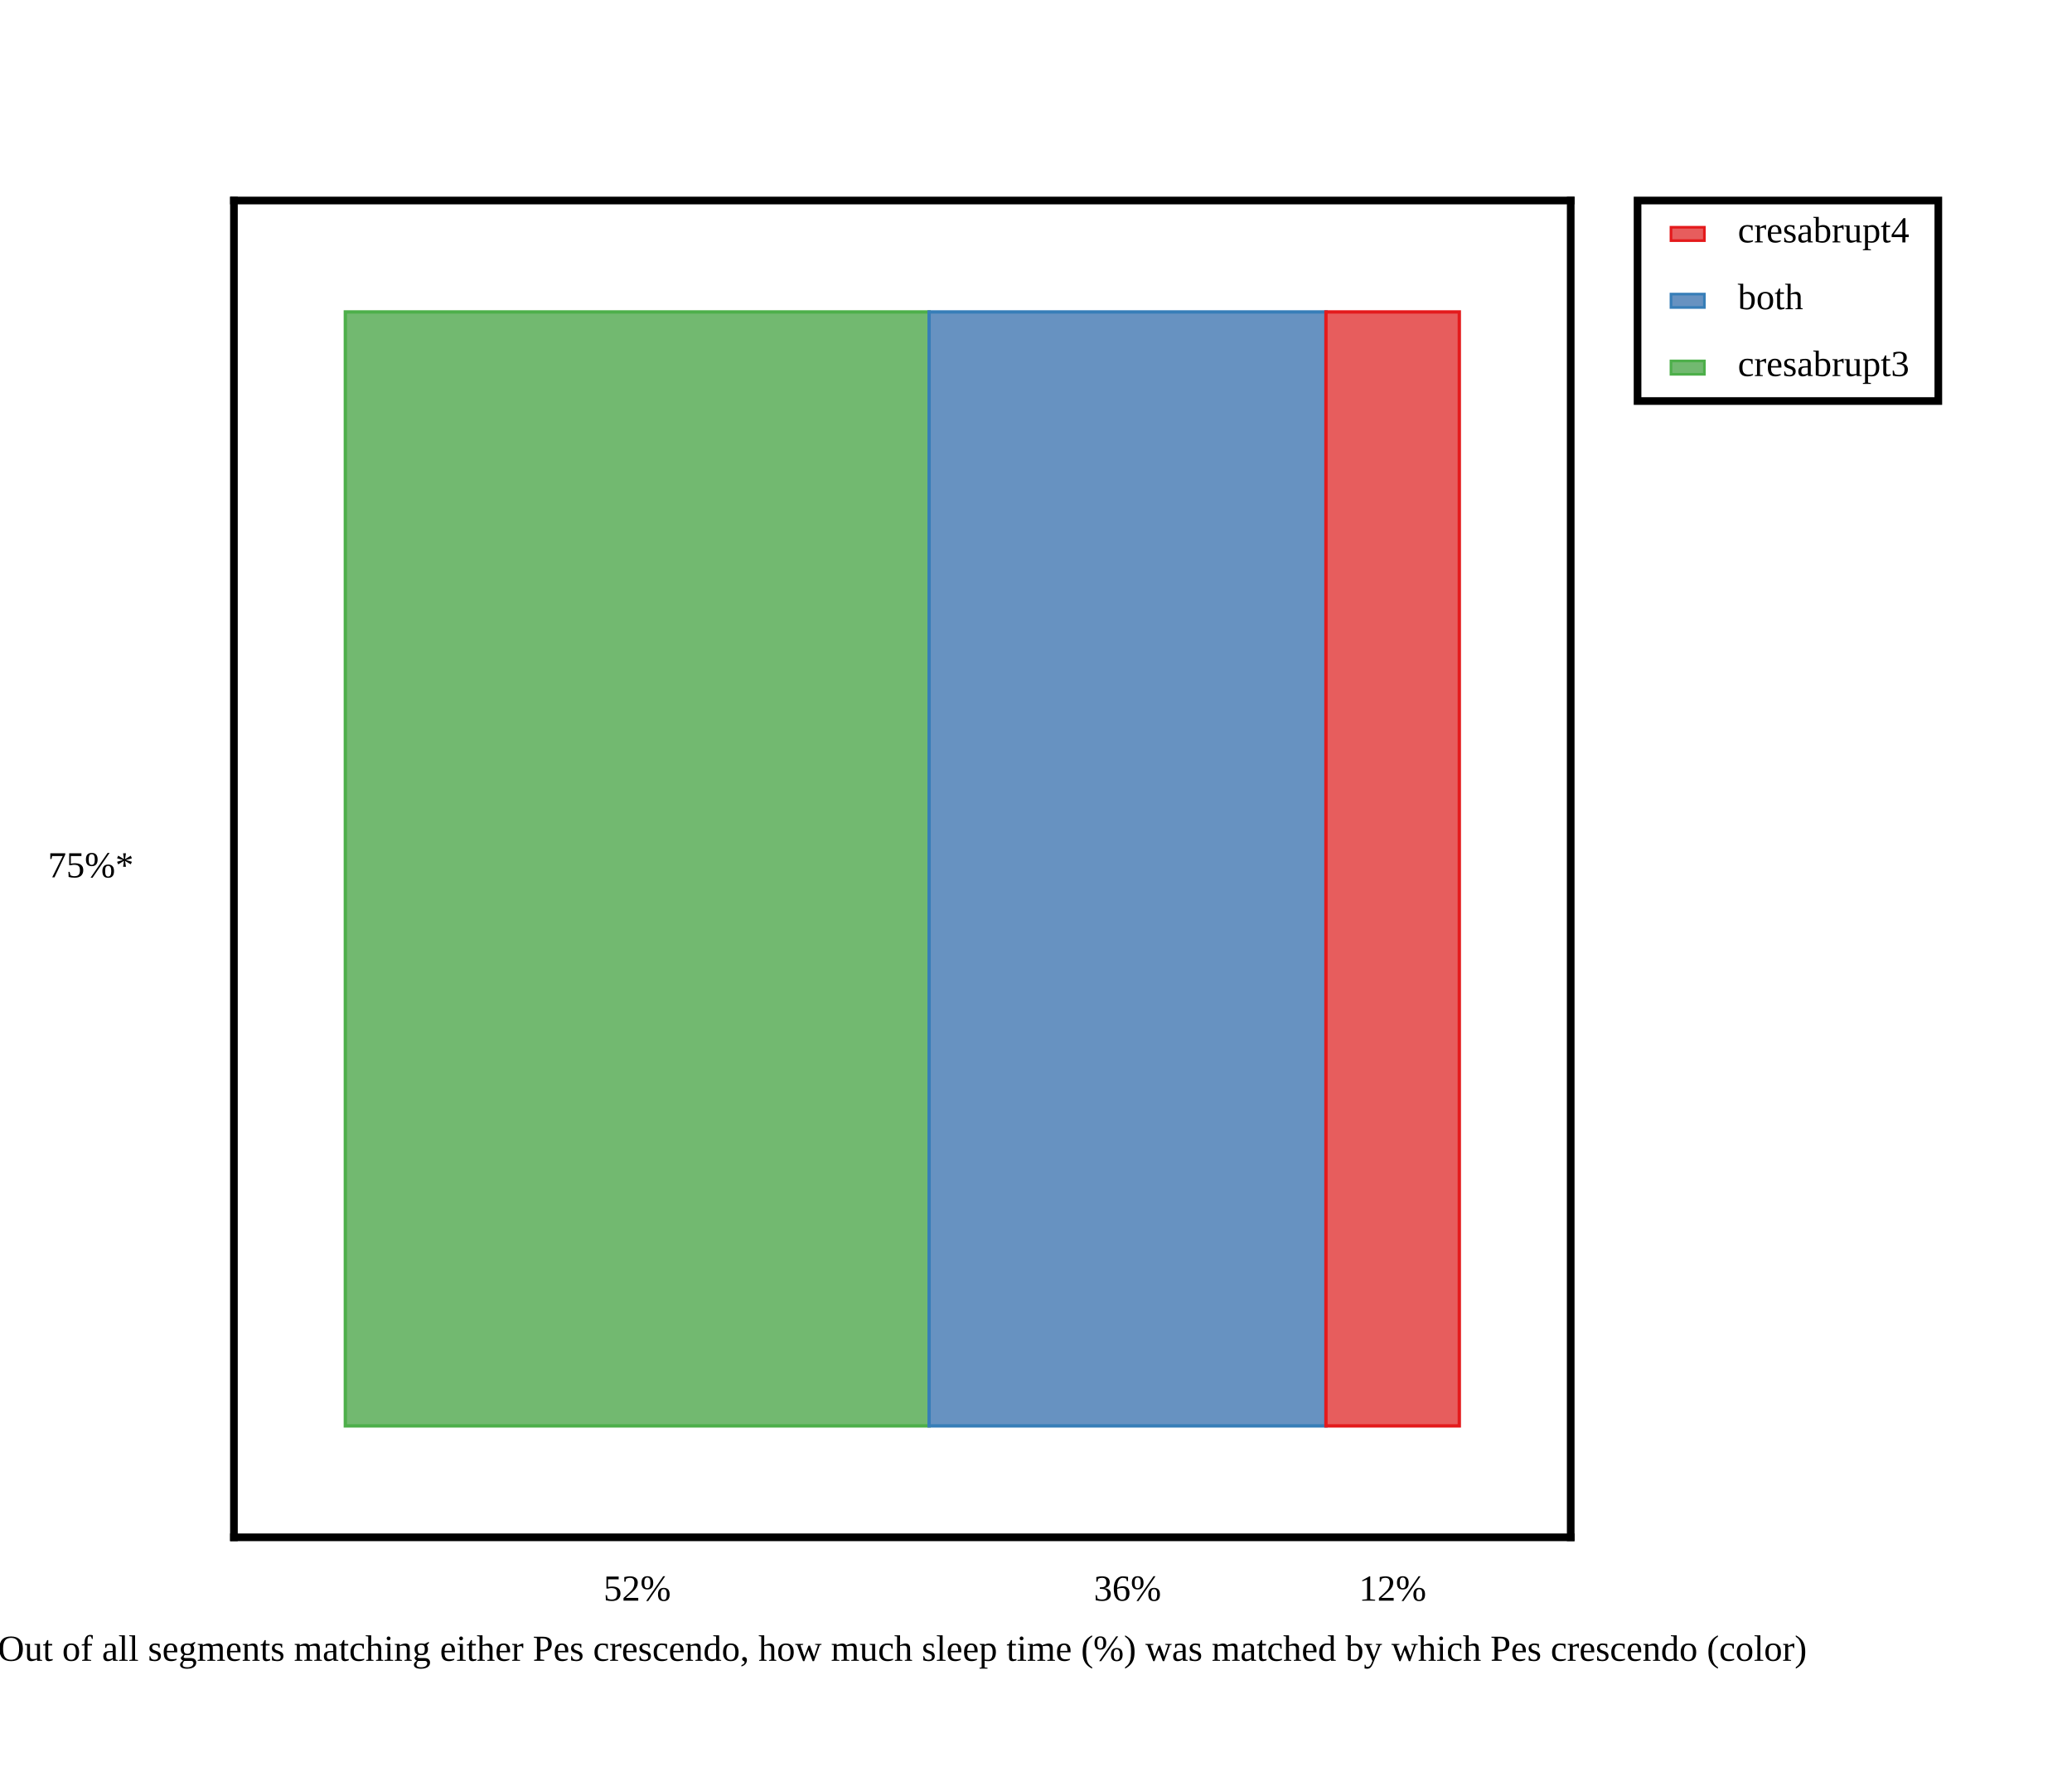
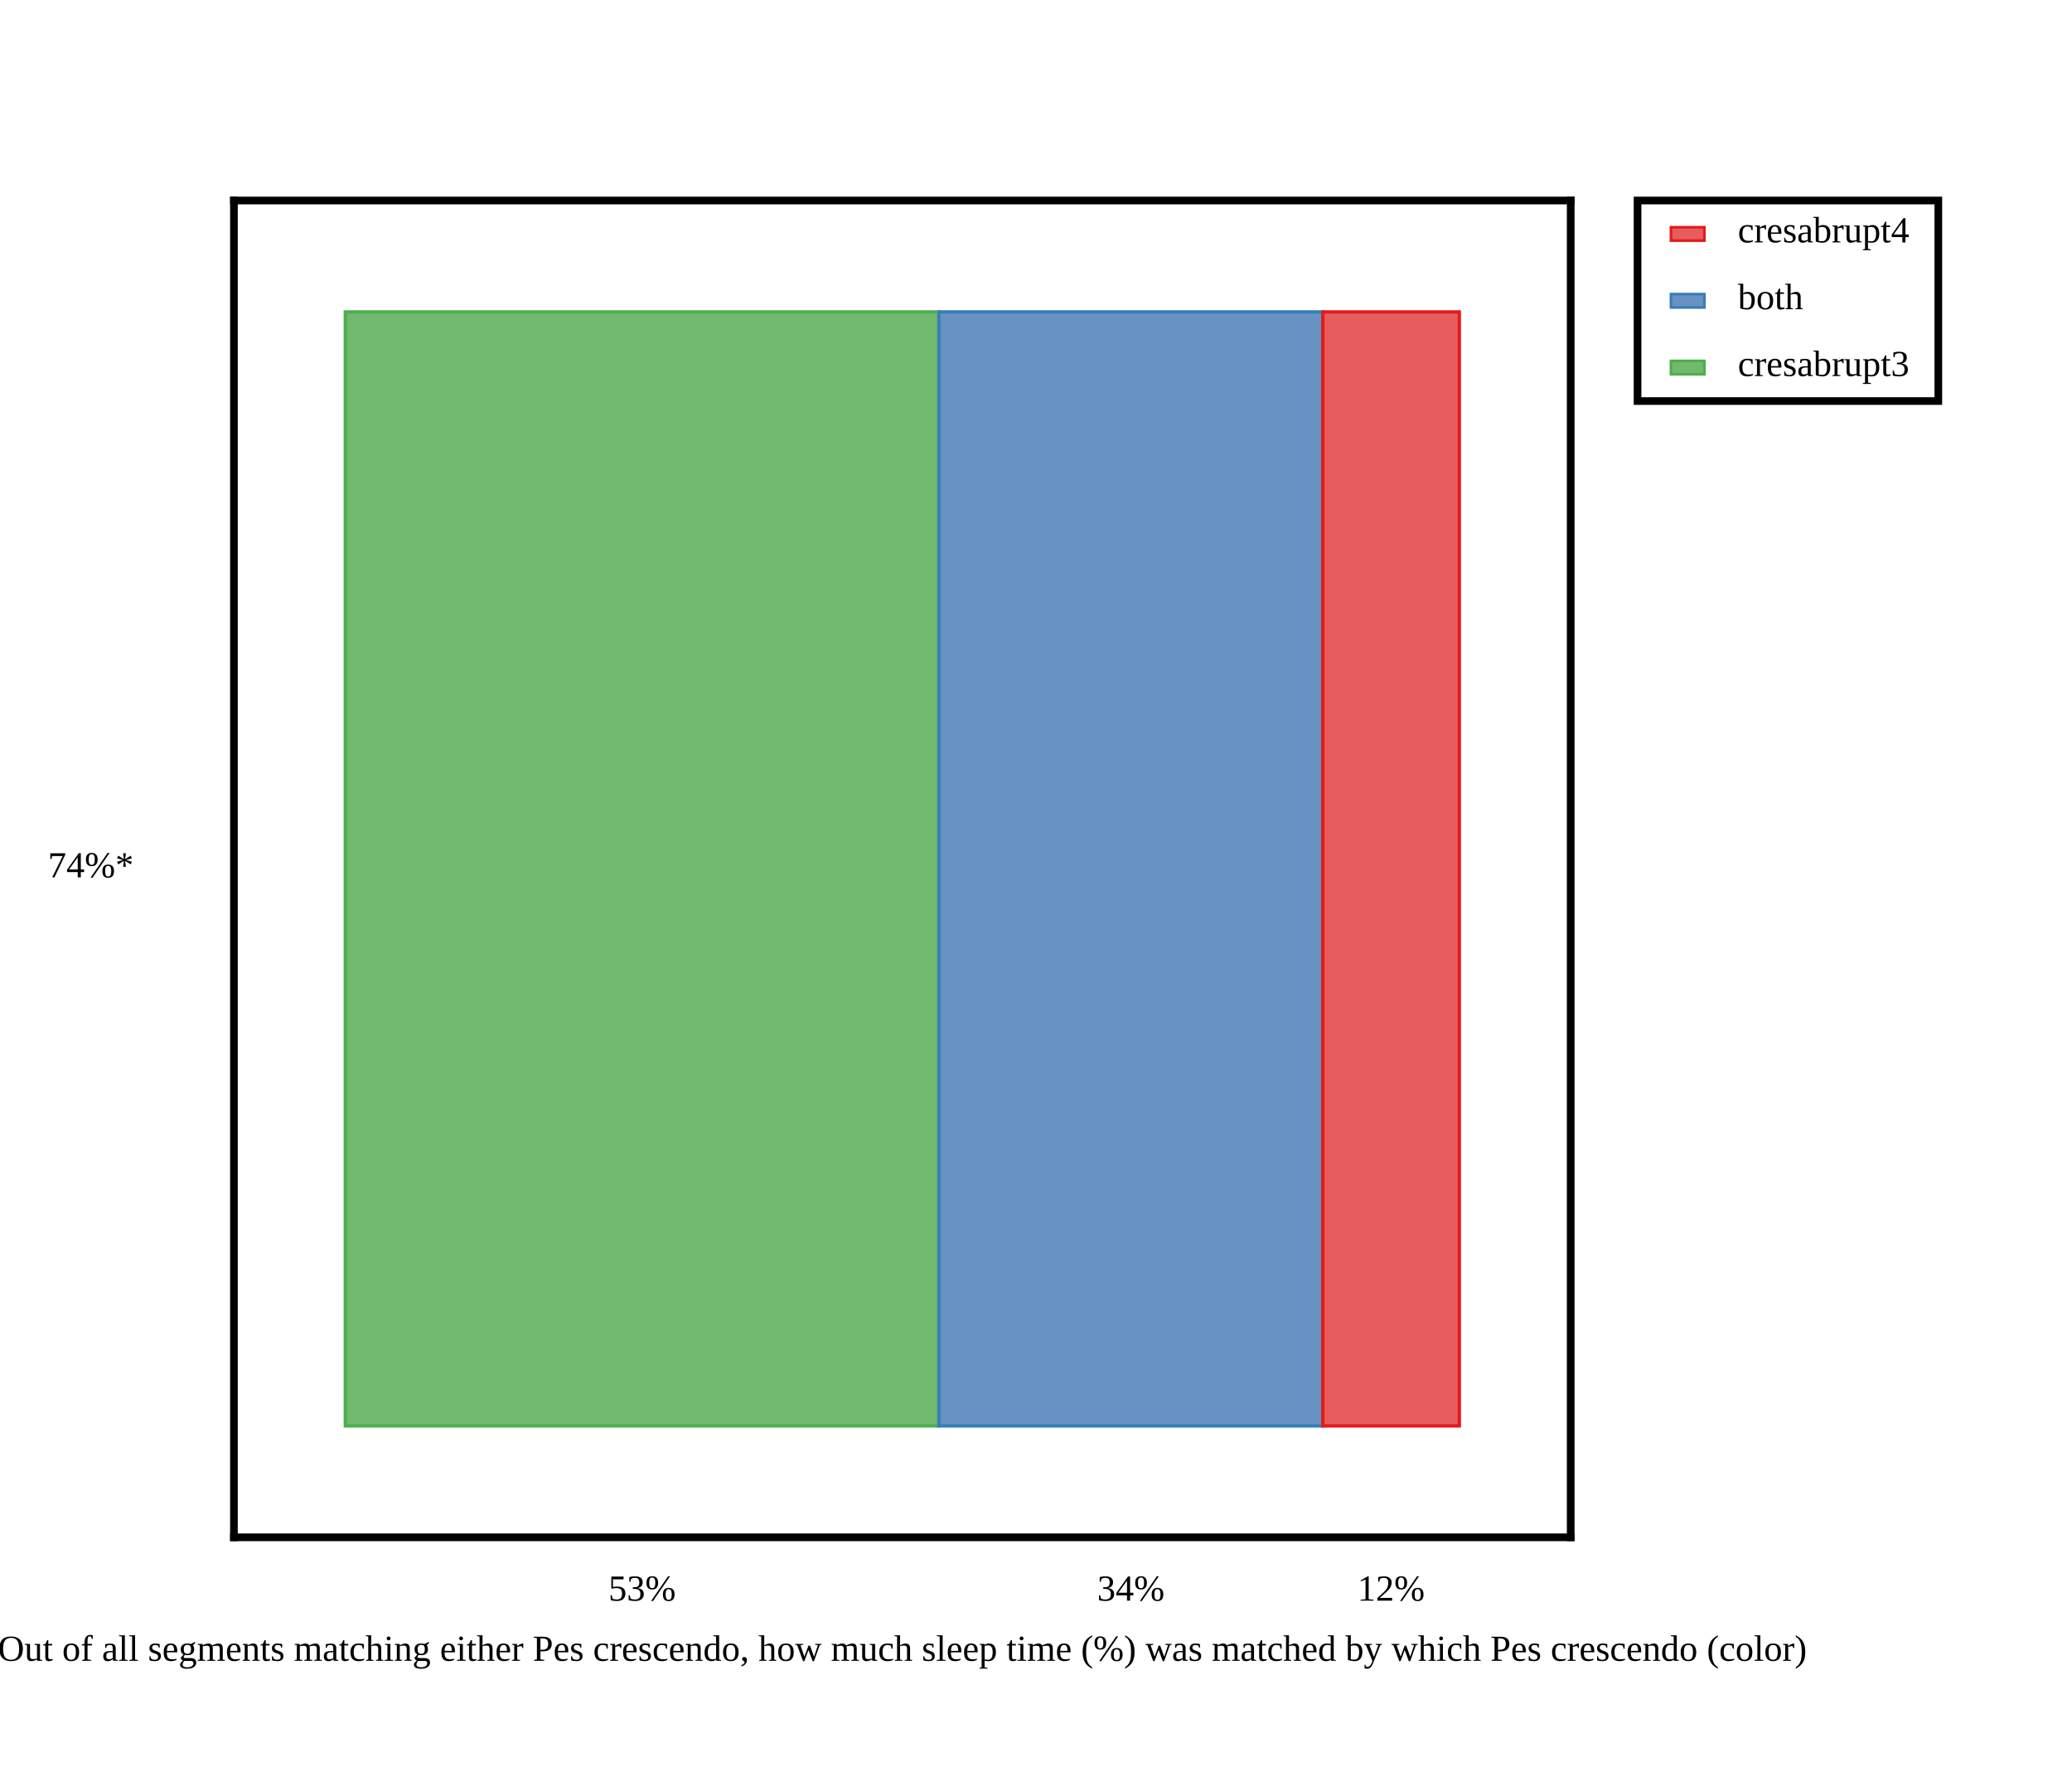
<svg xmlns="http://www.w3.org/2000/svg" height="530" stroke-opacity="1" viewBox="0.0 0.0 620 530.0" font-size="1" width="620" stroke="rgb(0,0,0)" version="1.1">
  <defs />
  <g stroke-linejoin="miter" stroke-opacity="1.0" fill-opacity="0.0" stroke="rgb(0,0,0)" stroke-width="2.293" fill="rgb(0,0,0)" stroke-linecap="square" stroke-miterlimit="10.0">
    <path d="M 70,460 v -400 M 470,460 v -400 " />
  </g>
  <g stroke-linejoin="miter" stroke-opacity="1.0" fill-opacity="1.0" font-size="11.0px" stroke="rgb(0,0,0)" stroke-width="2.293" fill="rgb(0,0,0)" stroke-linecap="butt" stroke-miterlimit="10.0">
-     <text dominant-baseline="middle" transform="matrix(1,0,0,1,40,260)" stroke="none" text-anchor="end">75%*</text>
+     <text dominant-baseline="middle" transform="matrix(1,0,0,1,40,260)" stroke="none" text-anchor="end">74%*</text>
  </g>
  <g stroke-linejoin="miter" stroke-opacity="1.0" fill-opacity="0.0" stroke="rgb(0,0,0)" stroke-width="2.293" fill="rgb(0,0,0)" stroke-linecap="square" stroke-miterlimit="10.0">
    <path d="M 70,460 h 400 M 70,60 h 400 " />
  </g>
  <g stroke-linejoin="miter" stroke-opacity="1.0" fill-opacity="1.0" font-size="11.0px" stroke="rgb(0,0,0)" stroke-width="2.293" fill="rgb(0,0,0)" stroke-linecap="butt" stroke-miterlimit="10.0">
    <text dominant-baseline="text-before-edge" transform="matrix(1,0,0,1,270,490)" stroke="none" text-anchor="middle">Out of all segments matching either Pes crescendo, how much sleep time (%) was matched by which Pes crescendo (color)</text>
  </g>
  <g stroke-linejoin="miter" stroke-opacity="1.0" fill-opacity="1.0" font-size="11.0px" stroke="rgb(0,0,0)" stroke-width="2.293" fill="rgb(0,0,0)" stroke-linecap="butt" stroke-miterlimit="10.0">
-     <text dominant-baseline="text-before-edge" transform="matrix(1,0,0,1,416.7147,472)" stroke="none" text-anchor="middle">12%</text>
+     <text dominant-baseline="text-before-edge" transform="matrix(1,0,0,1,416.2521,472)" stroke="none" text-anchor="middle">12%</text>
  </g>
  <g stroke-linejoin="miter" stroke-opacity="1.0" fill-opacity="1.0" font-size="11.0px" stroke="rgb(0,0,0)" stroke-width="2.293" fill="rgb(0,0,0)" stroke-linecap="butt" stroke-miterlimit="10.0">
-     <text dominant-baseline="text-before-edge" transform="matrix(1,0,0,1,337.3874,472)" stroke="none" text-anchor="middle">36%</text>
+     <text dominant-baseline="text-before-edge" transform="matrix(1,0,0,1,338.3901,472)" stroke="none" text-anchor="middle">34%</text>
  </g>
  <g stroke-linejoin="miter" stroke-opacity="1.0" fill-opacity="1.0" font-size="11.0px" stroke="rgb(0,0,0)" stroke-width="2.293" fill="rgb(0,0,0)" stroke-linecap="butt" stroke-miterlimit="10.0">
-     <text dominant-baseline="text-before-edge" transform="matrix(1,0,0,1,190.6727,472)" stroke="none" text-anchor="middle">52%</text>
+     <text dominant-baseline="text-before-edge" transform="matrix(1,0,0,1,192.1379,472)" stroke="none" text-anchor="middle">53%</text>
  </g>
  <g stroke-linejoin="miter" stroke-opacity="1.0" fill-opacity="1.0" stroke="rgb(77,175,74)" stroke-width="1.0" fill="rgb(114,185,112)" stroke-linecap="butt" stroke-miterlimit="10.0">
    <defs>
      <clipPath id="cresabruptcresabruptmyClip1">
        <path d="M 470,460 l -0,-400 h -400 l -0,400 Z" />
      </clipPath>
    </defs>
    <g clip-path="url(#cresabruptcresabruptmyClip1)">
-       <path d="M 103.333,426.667 v -333.333 h 174.679 v 333.333 Z" />
+       <path d="M 103.333,426.667 v -333.333 h 177.609 v 333.333 Z" />
    </g>
  </g>
  <g stroke-linejoin="miter" stroke-opacity="1.0" fill-opacity="1.0" stroke="rgb(55,126,184)" stroke-width="1.0" fill="rgb(103,146,193)" stroke-linecap="butt" stroke-miterlimit="10.0">
    <defs>
      <clipPath id="cresabruptcresabruptmyClip2">
        <path d="M 470,460 l -0,-400 h -400 l -0,400 Z" />
      </clipPath>
    </defs>
    <g clip-path="url(#cresabruptcresabruptmyClip2)">
-       <path d="M 278.012,426.667 v -333.333 h 118.751 v 333.333 Z" />
+       <path d="M 280.943,426.667 v -333.333 h 114.895 v 333.333 Z" />
    </g>
  </g>
  <g stroke-linejoin="miter" stroke-opacity="1.0" fill-opacity="1.0" stroke="rgb(228,26,28)" stroke-width="1.0" fill="rgb(231,93,93)" stroke-linecap="butt" stroke-miterlimit="10.0">
    <defs>
      <clipPath id="cresabruptcresabruptmyClip3">
        <path d="M 470,460 l -0,-400 h -400 l -0,400 Z" />
      </clipPath>
    </defs>
    <g clip-path="url(#cresabruptcresabruptmyClip3)">
-       <path d="M 396.763,426.667 v -333.333 h 39.904 v 333.333 Z" />
+       <path d="M 395.838,426.667 v -333.333 h 40.829 v 333.333 Z" />
    </g>
  </g>
  <g stroke-linejoin="miter" stroke-opacity="1.0" fill-opacity="1.0" font-size="11.0px" stroke="rgb(0,0,0)" stroke-width="2.293" fill="rgb(0,0,0)" stroke-linecap="butt" stroke-miterlimit="10.0">
    <text dominant-baseline="text-after-edge" transform="matrix(1,0,0,1,270,40)" stroke="none" text-anchor="middle" />
  </g>
  <g stroke-linejoin="miter" stroke-opacity="1.0" fill-opacity="0.0" stroke="rgb(0,0,0)" stroke-width="2.293" fill="rgb(0,0,0)" stroke-linecap="butt" stroke-miterlimit="10.0">
    <path d="M 580,120 l -0,-60 h -90 l -0,60 Z" />
  </g>
  <g stroke-linejoin="miter" stroke-opacity="1.0" fill-opacity="1.0" font-size="11.0px" stroke="rgb(0,0,0)" stroke-width="2.293" fill="rgb(0,0,0)" stroke-linecap="butt" stroke-miterlimit="10.0">
    <text dominant-baseline="middle" transform="matrix(1,0,0,1,520,110)" stroke="none" text-anchor="start">cresabrupt3</text>
  </g>
  <g stroke-linejoin="miter" stroke-opacity="1.0" fill-opacity="1.0" stroke="rgb(77,175,74)" stroke-width="0.8" fill="rgb(114,185,112)" stroke-linecap="butt" stroke-miterlimit="10.0">
    <path d="M 500,108 l 10,0 v 4 l -10,0 Z" />
  </g>
  <g stroke-linejoin="miter" stroke-opacity="1.0" fill-opacity="1.0" font-size="11.0px" stroke="rgb(0,0,0)" stroke-width="2.293" fill="rgb(0,0,0)" stroke-linecap="butt" stroke-miterlimit="10.0">
    <text dominant-baseline="middle" transform="matrix(1,0,0,1,520,90)" stroke="none" text-anchor="start">both</text>
  </g>
  <g stroke-linejoin="miter" stroke-opacity="1.0" fill-opacity="1.0" stroke="rgb(55,126,184)" stroke-width="0.8" fill="rgb(103,146,193)" stroke-linecap="butt" stroke-miterlimit="10.0">
    <path d="M 500,88 l 10,0 v 4 l -10,0 Z" />
  </g>
  <g stroke-linejoin="miter" stroke-opacity="1.0" fill-opacity="1.0" font-size="11.0px" stroke="rgb(0,0,0)" stroke-width="2.293" fill="rgb(0,0,0)" stroke-linecap="butt" stroke-miterlimit="10.0">
    <text dominant-baseline="middle" transform="matrix(1,0,0,1,520,70)" stroke="none" text-anchor="start">cresabrupt4</text>
  </g>
  <g stroke-linejoin="miter" stroke-opacity="1.0" fill-opacity="1.0" stroke="rgb(228,26,28)" stroke-width="0.8" fill="rgb(231,93,93)" stroke-linecap="butt" stroke-miterlimit="10.0">
    <path d="M 500,68 l 10,0 v 4 l -10,0 Z" />
  </g>
</svg>
